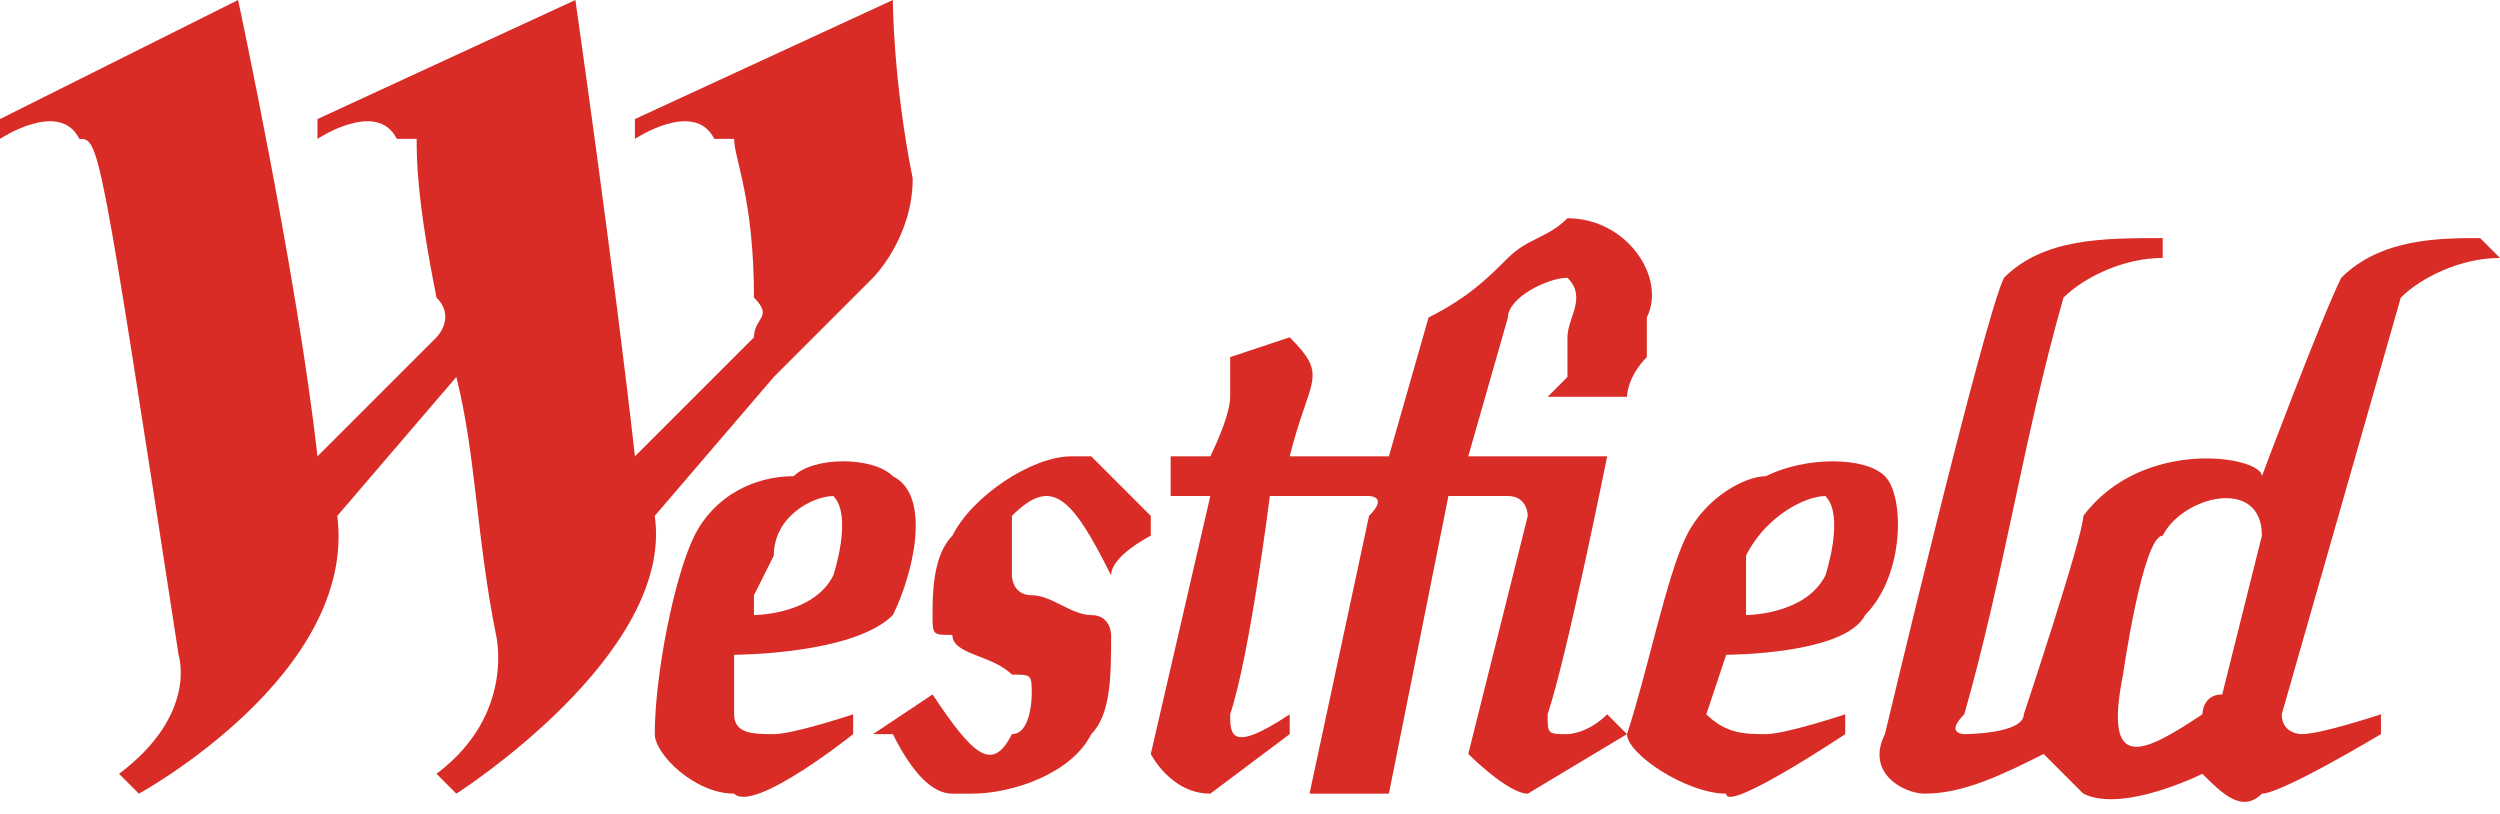
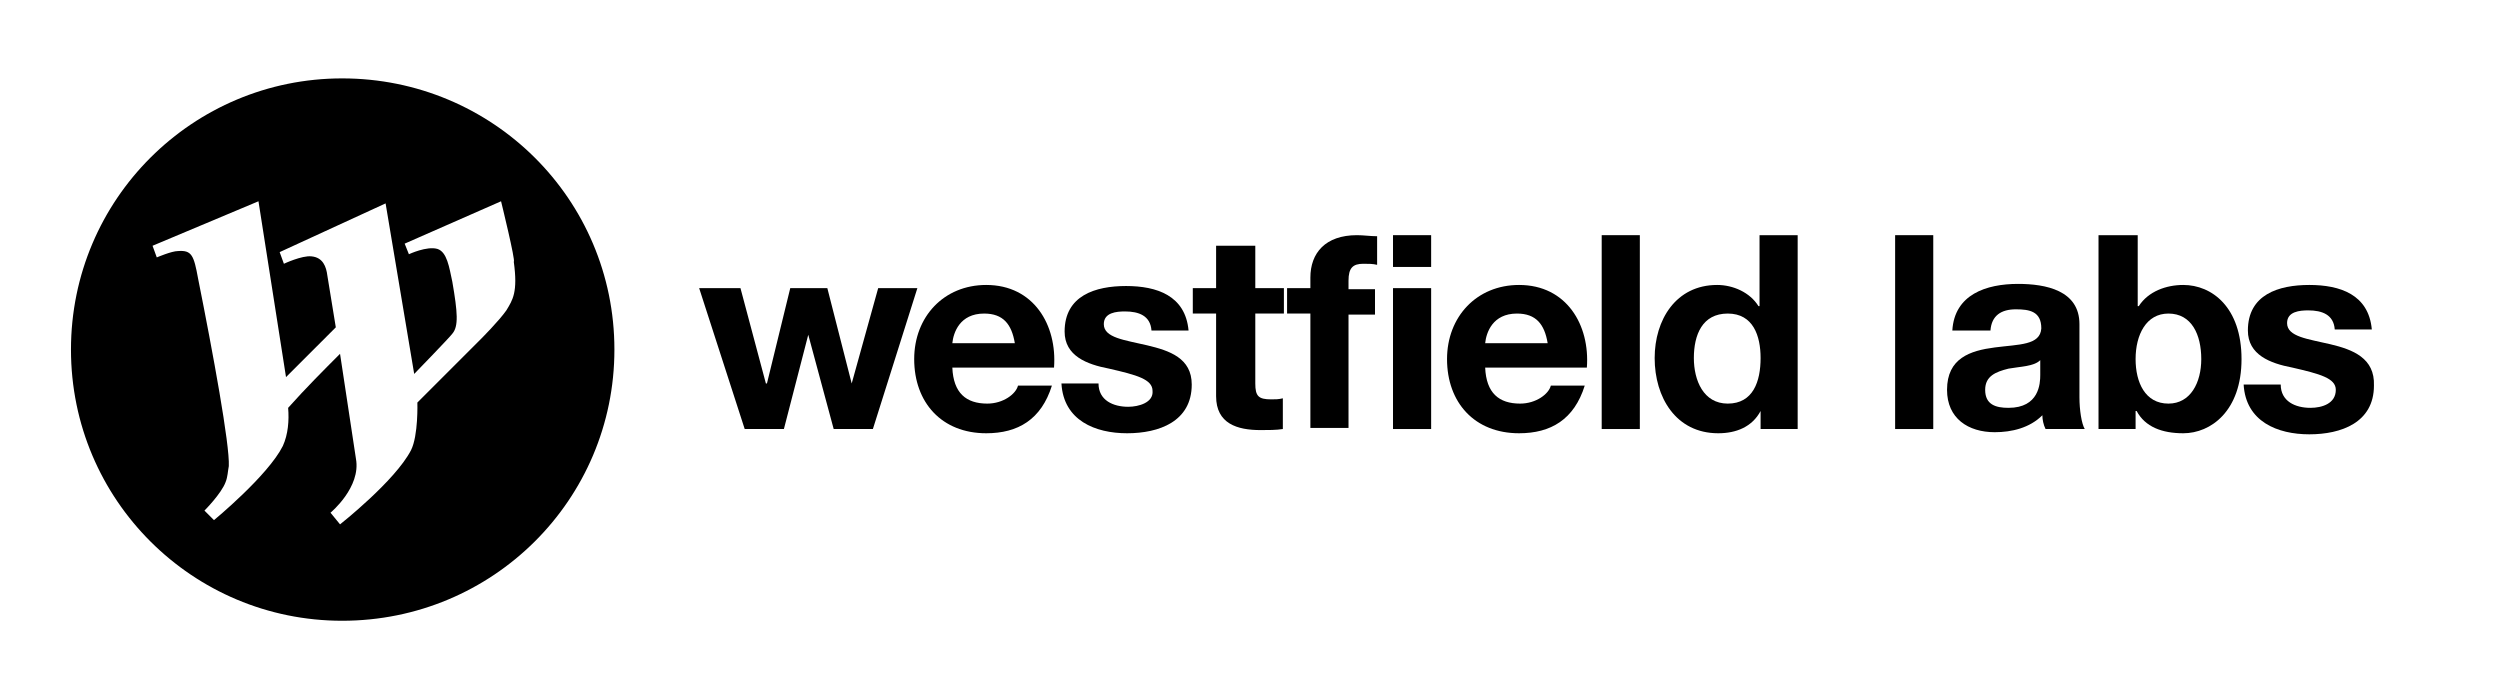
- <svg xmlns="http://www.w3.org/2000/svg" viewBox="0 0 126 41" style="background-color:#ffffff00" version="1.1" xml:space="preserve" x="0" y="0" width="126px" height="41px">
+ <svg xmlns="http://www.w3.org/2000/svg" version="1.1" id="Layer_1" x="0px" y="0px" viewBox="0 0 236 66" enable-background="new 0 0 236 66" xml:space="preserve">
  <g>
-     <path d="M 33 26 C 33 26 33 26 33 26 L 33 26 L 39 19 L 44 14 C 44 14 46 12 46 9 C 45 4 45 0 45 0 L 32 6 L 32 6 L 32 7 C 32 7 35 5 36 7 C 37 7 37 7 37 7 C 37 8 38 10 38 15 C 39 16 38 16 38 17 C 38 17 38 17 38 17 L 32 23 C 32 21 32 22 32 23 L 32 23 C 31 14 29 0 29 0 L 16 6 L 16 7 C 16 7 19 5 20 7 C 20 7 21 7 21 7 C 21 8 21 10 22 15 C 23 16 22 17 22 17 L 16 23 C 15 14 12 0 12 0 L 0 6 L 0 7 C 0 7 3 5 4 7 C 5 7 5 7 9 33 C 9 33 10 36 6 39 L 7 40 C 7 40 18 34 17 26 C 17 26 17 26 17 26 L 23 19 C 24 23 24 27 25 32 C 25 32 26 36 22 39 L 23 40 C 23 40 34 33 33 26 L 33 26 Z" fill="#d92c26" />
-     <path d="M 79 18 C 79 18 79 18 79 19 C 79 19 78 20 78 20 L 82 20 C 82 20 82 19 83 18 C 83 17 83 16 83 16 C 84 14 82 11 79 11 C 78 12 77 12 76 13 C 75 14 74 15 72 16 L 70 23 L 65 23 C 66 19 67 19 65 17 L 62 18 C 62 19 62 19 62 20 C 62 21 61 23 61 23 L 59 23 L 59 25 L 61 25 L 58 38 C 58 38 59 40 61 40 L 65 37 L 65 36 C 62 38 62 37 62 36 C 63 33 64 25 64 25 L 69 25 C 69 25 70 25 69 26 L 66 40 L 70 40 L 73 25 L 76 25 C 77 25 77 26 77 26 C 77 26 74 38 74 38 C 74 38 76 40 77 40 L 82 37 L 81 36 C 80 37 79 37 79 37 L 79 37 L 79 37 L 79 37 L 79 37 C 78 37 78 37 78 36 C 79 33 81 23 81 23 L 74 23 L 76 16 C 76 15 78 14 79 14 C 80 15 79 16 79 17 C 79 18 79 18 79 18 L 79 18 Z" fill="#d92c26" />
-     <path d="M 44 37 L 44 37 L 44 37 Z" fill="#d92c26" />
-     <path d="M 6 3 L 6 3 Z" fill="#d92c26" />
-     <path d="M 58 27 L 58 27 C 58 27 58 26 58 26 C 57 25 56 24 55 23 C 55 23 55 23 55 23 C 55 23 54 23 54 23 C 52 23 49 25 48 27 C 47 28 47 30 47 31 C 47 31 47 31 47 31 C 47 32 47 32 48 32 C 48 33 50 33 51 34 L 51 34 C 51 34 51 34 51 34 C 52 34 52 34 52 35 C 52 35 52 37 51 37 C 50 39 49 38 47 35 L 47 35 L 47 35 C 47 35 44 37 44 37 C 44 37 45 37 45 37 C 46 39 47 40 48 40 C 48 40 48 40 48 40 C 48 40 48 40 49 40 C 51 40 54 39 55 37 C 56 36 56 34 56 32 C 56 32 56 32 56 32 C 56 32 56 31 55 31 C 54 31 53 30 52 30 L 52 30 C 52 30 52 30 52 30 C 51 30 51 29 51 29 C 51 28 51 27 51 26 C 53 24 54 25 56 29 L 56 29 L 56 29 C 56 28 58 27 58 27 L 58 27 Z" fill="#d92c26" />
-     <path d="M 114 27 L 112 35 C 111 35 111 36 111 36 C 108 38 106 39 107 34 C 107 34 108 27 109 27 C 110 25 114 24 114 27 L 114 27 ZM 125 12 C 123 12 120 12 118 14 C 117 16 114 24 114 24 C 114 23 108 22 105 26 L 105 26 C 105 27 102 36 102 36 C 102 37 99 37 99 37 C 99 37 98 37 99 36 C 101 29 102 22 104 15 C 105 14 107 13 109 13 L 109 12 C 106 12 103 12 101 14 C 100 16 95 37 95 37 C 94 39 96 40 97 40 C 99 40 101 39 103 38 C 103 38 104 39 105 40 C 107 41 111 39 111 39 C 112 40 113 41 114 40 C 115 40 120 37 120 37 L 120 36 C 120 36 117 37 116 37 C 116 37 115 37 115 36 L 121 15 C 122 14 124 13 126 13 L 125 12 Z" fill="#d92c26" />
-     <path d="M 92 29 C 91 31 88 31 88 31 L 88 31 C 88 31 88 30 88 30 L 88 28 C 89 26 91 25 92 25 C 93 26 92 29 92 29 L 92 29 ZM 95 24 C 94 23 91 23 89 24 C 88 24 86 25 85 27 C 84 29 83 34 82 37 C 82 38 85 40 87 40 C 87 41 93 37 93 37 L 93 36 C 93 36 90 37 89 37 C 89 37 89 37 89 37 C 88 37 87 37 86 36 C 86 36 87 33 87 33 C 87 33 93 33 94 31 C 96 29 96 25 95 24 L 95 24 Z" fill="#d92c26" />
-     <path d="M 42 29 C 41 31 38 31 38 31 L 38 31 C 38 31 38 30 38 30 L 39 28 C 39 26 41 25 42 25 C 43 26 42 29 42 29 L 42 29 ZM 45 24 C 44 23 41 23 40 24 C 38 24 36 25 35 27 C 34 29 33 34 33 37 C 33 38 35 40 37 40 C 38 41 43 37 43 37 L 43 36 C 43 36 40 37 39 37 C 39 37 39 37 39 37 C 38 37 37 37 37 36 C 37 36 37 33 37 33 C 37 33 43 33 45 31 C 46 29 47 25 45 24 L 45 24 Z" fill="#d92c26" />
+     <path d="M128.7,24.9c0.5,0,0.9,0,1.3,0.1v-2.7c-0.6,0-1.3-0.1-1.9-0.1c-3,0-4.4,1.7-4.4,4v1h-2.2v2.4h2.2v10.8h3.6V29.7h2.5v-2.4     h-2.5v-0.8C127.3,25.3,127.7,24.9,128.7,24.9z" />
+     <path d="M106.5,38.4c-1.4,0-2.8-0.6-2.8-2.2h-3.5c0.2,3.5,3.2,4.7,6.2,4.7c3,0,6.1-1.1,6.1-4.6c0-2.5-2.1-3.2-4.2-3.7     c-2.1-0.5-4.1-0.7-4.1-2c0-1.1,1.2-1.2,2-1.2c1.3,0,2.4,0.4,2.5,1.8h3.5c-0.3-3.3-3-4.2-5.9-4.2c-2.9,0-5.8,0.9-5.8,4.3     c0,2.3,2.1,3.1,4.2,3.5c2.6,0.6,4.1,1,4.1,2.1C108.9,38,107.5,38.4,106.5,38.4z" />
+     <path d="M114.8,23.2v4h-2.2v2.4h2.2v7.8c0,2.6,2,3.2,4.2,3.2c0.7,0,1.5,0,2.1-0.1v-2.9c-0.4,0.1-0.7,0.1-1.1,0.1     c-1.2,0-1.5-0.3-1.5-1.5v-6.6h2.7v-2.4h-2.7v-4H114.8z" />
+     <path d="M93.1,26.9c-4,0-6.8,3-6.8,7c0,4.1,2.6,7,6.8,7c3,0,5.2-1.3,6.2-4.5h-3.2c-0.2,0.8-1.4,1.7-2.9,1.7c-2,0-3.2-1-3.3-3.4h9.6     C99.8,30.7,97.6,26.9,93.1,26.9z M89.9,32.4c0.1-1,0.7-2.8,3-2.8c1.8,0,2.6,1,2.9,2.8H89.9z" />
+     <polygon points="80.4,36.2 80.4,36.2 78.1,27.2 74.6,27.2 72.4,36.2 72.3,36.2 69.9,27.2 66,27.2 70.3,40.5 74,40.5 76.3,31.6     76.3,31.6 78.7,40.5 82.4,40.5 86.6,27.2 82.9,27.2   " />
+     <path d="M58,33C58,18.8,46.5,7.4,32.3,7.4C18.2,7.4,6.7,18.8,6.7,33s11.5,25.6,25.6,25.6C46.5,58.6,58,47.2,58,33z M31.2,48.4     c0,0,2.9-2.4,2.4-5.1l-1.5-9.9c-1.6,1.6-3.2,3.2-4.9,5.1c0.1,1.2,0,2.5-0.5,3.6c-1.4,2.8-6.5,7-6.5,7l-0.9-0.9c0,0,1.6-1.6,2-2.7     c0.2-0.5,0.2-1,0.3-1.5c0.1-2-1.5-10.7-2.9-17.7c-0.4-2.2-0.6-2.7-1.9-2.6c-0.6,0-2,0.6-2,0.6l-0.4-1.1l10-4.2L27,35.6l4.7-4.7     L30.9,26c-0.1-0.8-0.4-1.7-1.5-1.8c-0.9-0.1-2.6,0.7-2.6,0.7l-0.4-1.1l10-4.6l2.7,16.1c0,0,3.4-3.5,3.6-3.8c0.6-0.7,0.5-2,0-4.9     c-0.3-1.4-0.5-2.8-1.4-3.1c-1-0.3-2.7,0.5-2.7,0.5l-0.4-1l9.1-4c0,0,1.4,5.7,1.2,5.7c0.4,2.9-0.1,3.6-0.7,4.6     c-0.7,1-2.4,2.7-2.4,2.7c-2,2-6,6-6,6s0.1,3.1-0.6,4.5c-1.5,2.9-6.7,7-6.7,7L31.2,48.4z" />
+     <rect x="151.2" y="22.2" width="3.6" height="18.3" />
+     <rect x="178.9" y="22.2" width="3.6" height="18.3" />
+     <path d="M188.3,32.8c-2.3,0.3-4.5,1-4.5,4c0,2.7,2,4,4.5,4c1.6,0,3.3-0.4,4.5-1.6c0,0.4,0.1,0.9,0.3,1.3h3.7     c-0.3-0.5-0.5-1.8-0.5-3v-6.9c0-3.2-3.2-3.8-5.8-3.8c-3,0-6,1-6.2,4.4h3.6c0.1-1.4,1-2,2.4-2c1.3,0,2.4,0.2,2.4,1.8     C192.6,32.6,190.6,32.5,188.3,32.8z M192.6,35.4c0,0.8-0.1,3.1-3,3.1c-1.2,0-2.2-0.3-2.2-1.7c0-1.3,1-1.7,2.2-2     c1.1-0.2,2.4-0.2,3-0.8L192.6,35.4L192.6,35.4z" />
+     <path d="M198.1,22.2v18.3h3.5v-1.7h0.1c0.8,1.5,2.4,2.1,4.4,2.1c2.6,0,5.5-2.1,5.5-7c0-4.9-2.8-7-5.5-7c-1.6,0-3.3,0.6-4.2,2h-0.1     v-6.7H198.1z M204.7,29.6c2.2,0,3.1,2,3.1,4.3c0,2.2-1,4.2-3.1,4.2c-2.2,0-3.1-2-3.1-4.2C201.6,31.6,202.6,29.6,204.7,29.6z" />
+     <path d="M220,32.5c-2.1-0.5-4.1-0.7-4.1-2c0-1.1,1.2-1.2,2-1.2c1.3,0,2.4,0.4,2.5,1.8h3.5c-0.3-3.3-3-4.2-5.9-4.2     c-2.9,0-5.8,0.9-5.8,4.3c0,2.3,2.1,3.1,4.2,3.5c2.6,0.6,4.1,1,4.1,2.1c0,1.3-1.3,1.7-2.4,1.7c-1.4,0-2.8-0.6-2.8-2.2h-3.5     c0.2,3.5,3.2,4.7,6.2,4.7c3,0,6.1-1.1,6.1-4.6C224.2,33.8,222.1,33,220,32.5z" />
+     <path d="M143.4,26.9c-4,0-6.8,3-6.8,7c0,4.1,2.6,7,6.8,7c3,0,5.2-1.3,6.2-4.5h-3.2c-0.2,0.8-1.4,1.7-2.9,1.7c-2,0-3.2-1-3.3-3.4     h9.6C150.1,30.7,147.9,26.9,143.4,26.9z M140.2,32.4c0.1-1,0.7-2.8,3-2.8c1.8,0,2.6,1,2.9,2.8H140.2z" />
+     <rect x="131.5" y="22.2" width="3.6" height="3" />
+     <rect x="131.5" y="27.2" width="3.6" height="13.3" />
+     <path d="M169.7,40.5V22.2h-3.6v6.7H166c-0.8-1.3-2.4-2-3.9-2c-3.9,0-5.9,3.3-5.9,6.9c0,3.7,2,7.1,6,7.1c1.7,0,3.2-0.6,4-2.1h0v1.7     C166.2,40.5,169.7,40.5,169.7,40.5z M163.1,38.1c-2.3,0-3.2-2.2-3.2-4.3c0-2.2,0.8-4.2,3.2-4.2c2.4,0,3.1,2.1,3.1,4.2     C166.2,36,165.5,38.1,163.1,38.1z" />
  </g>
</svg>
